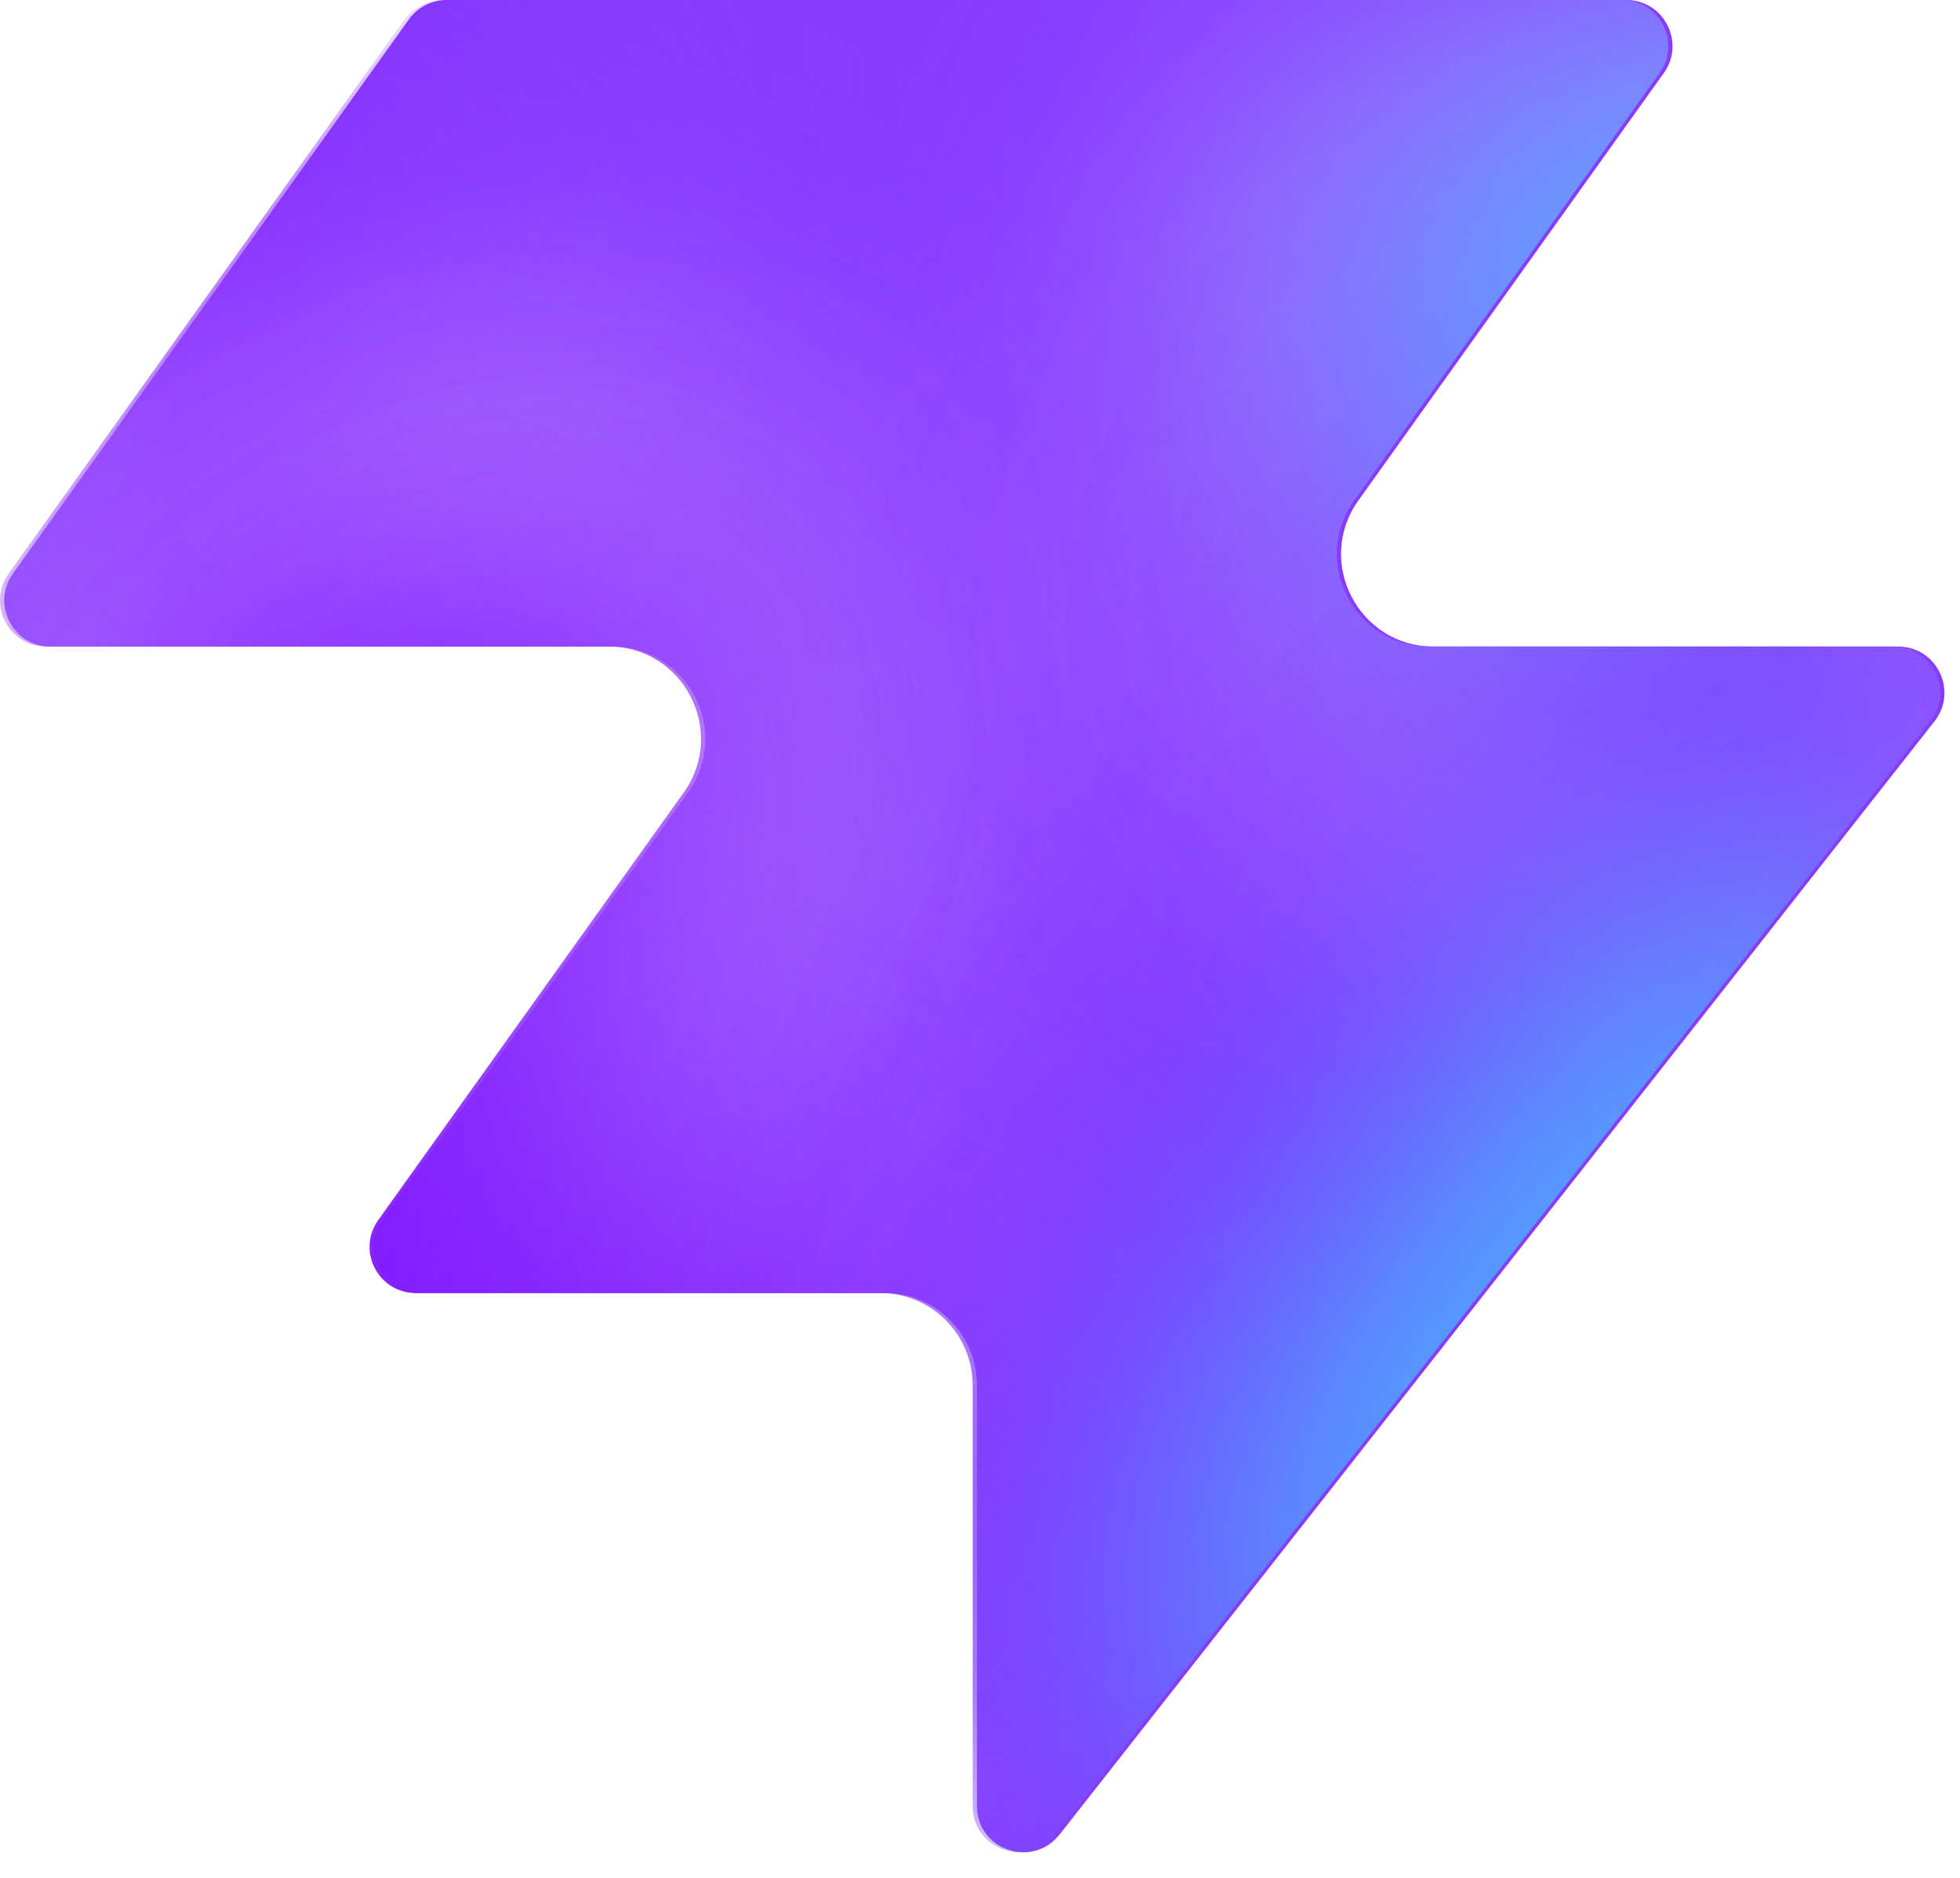
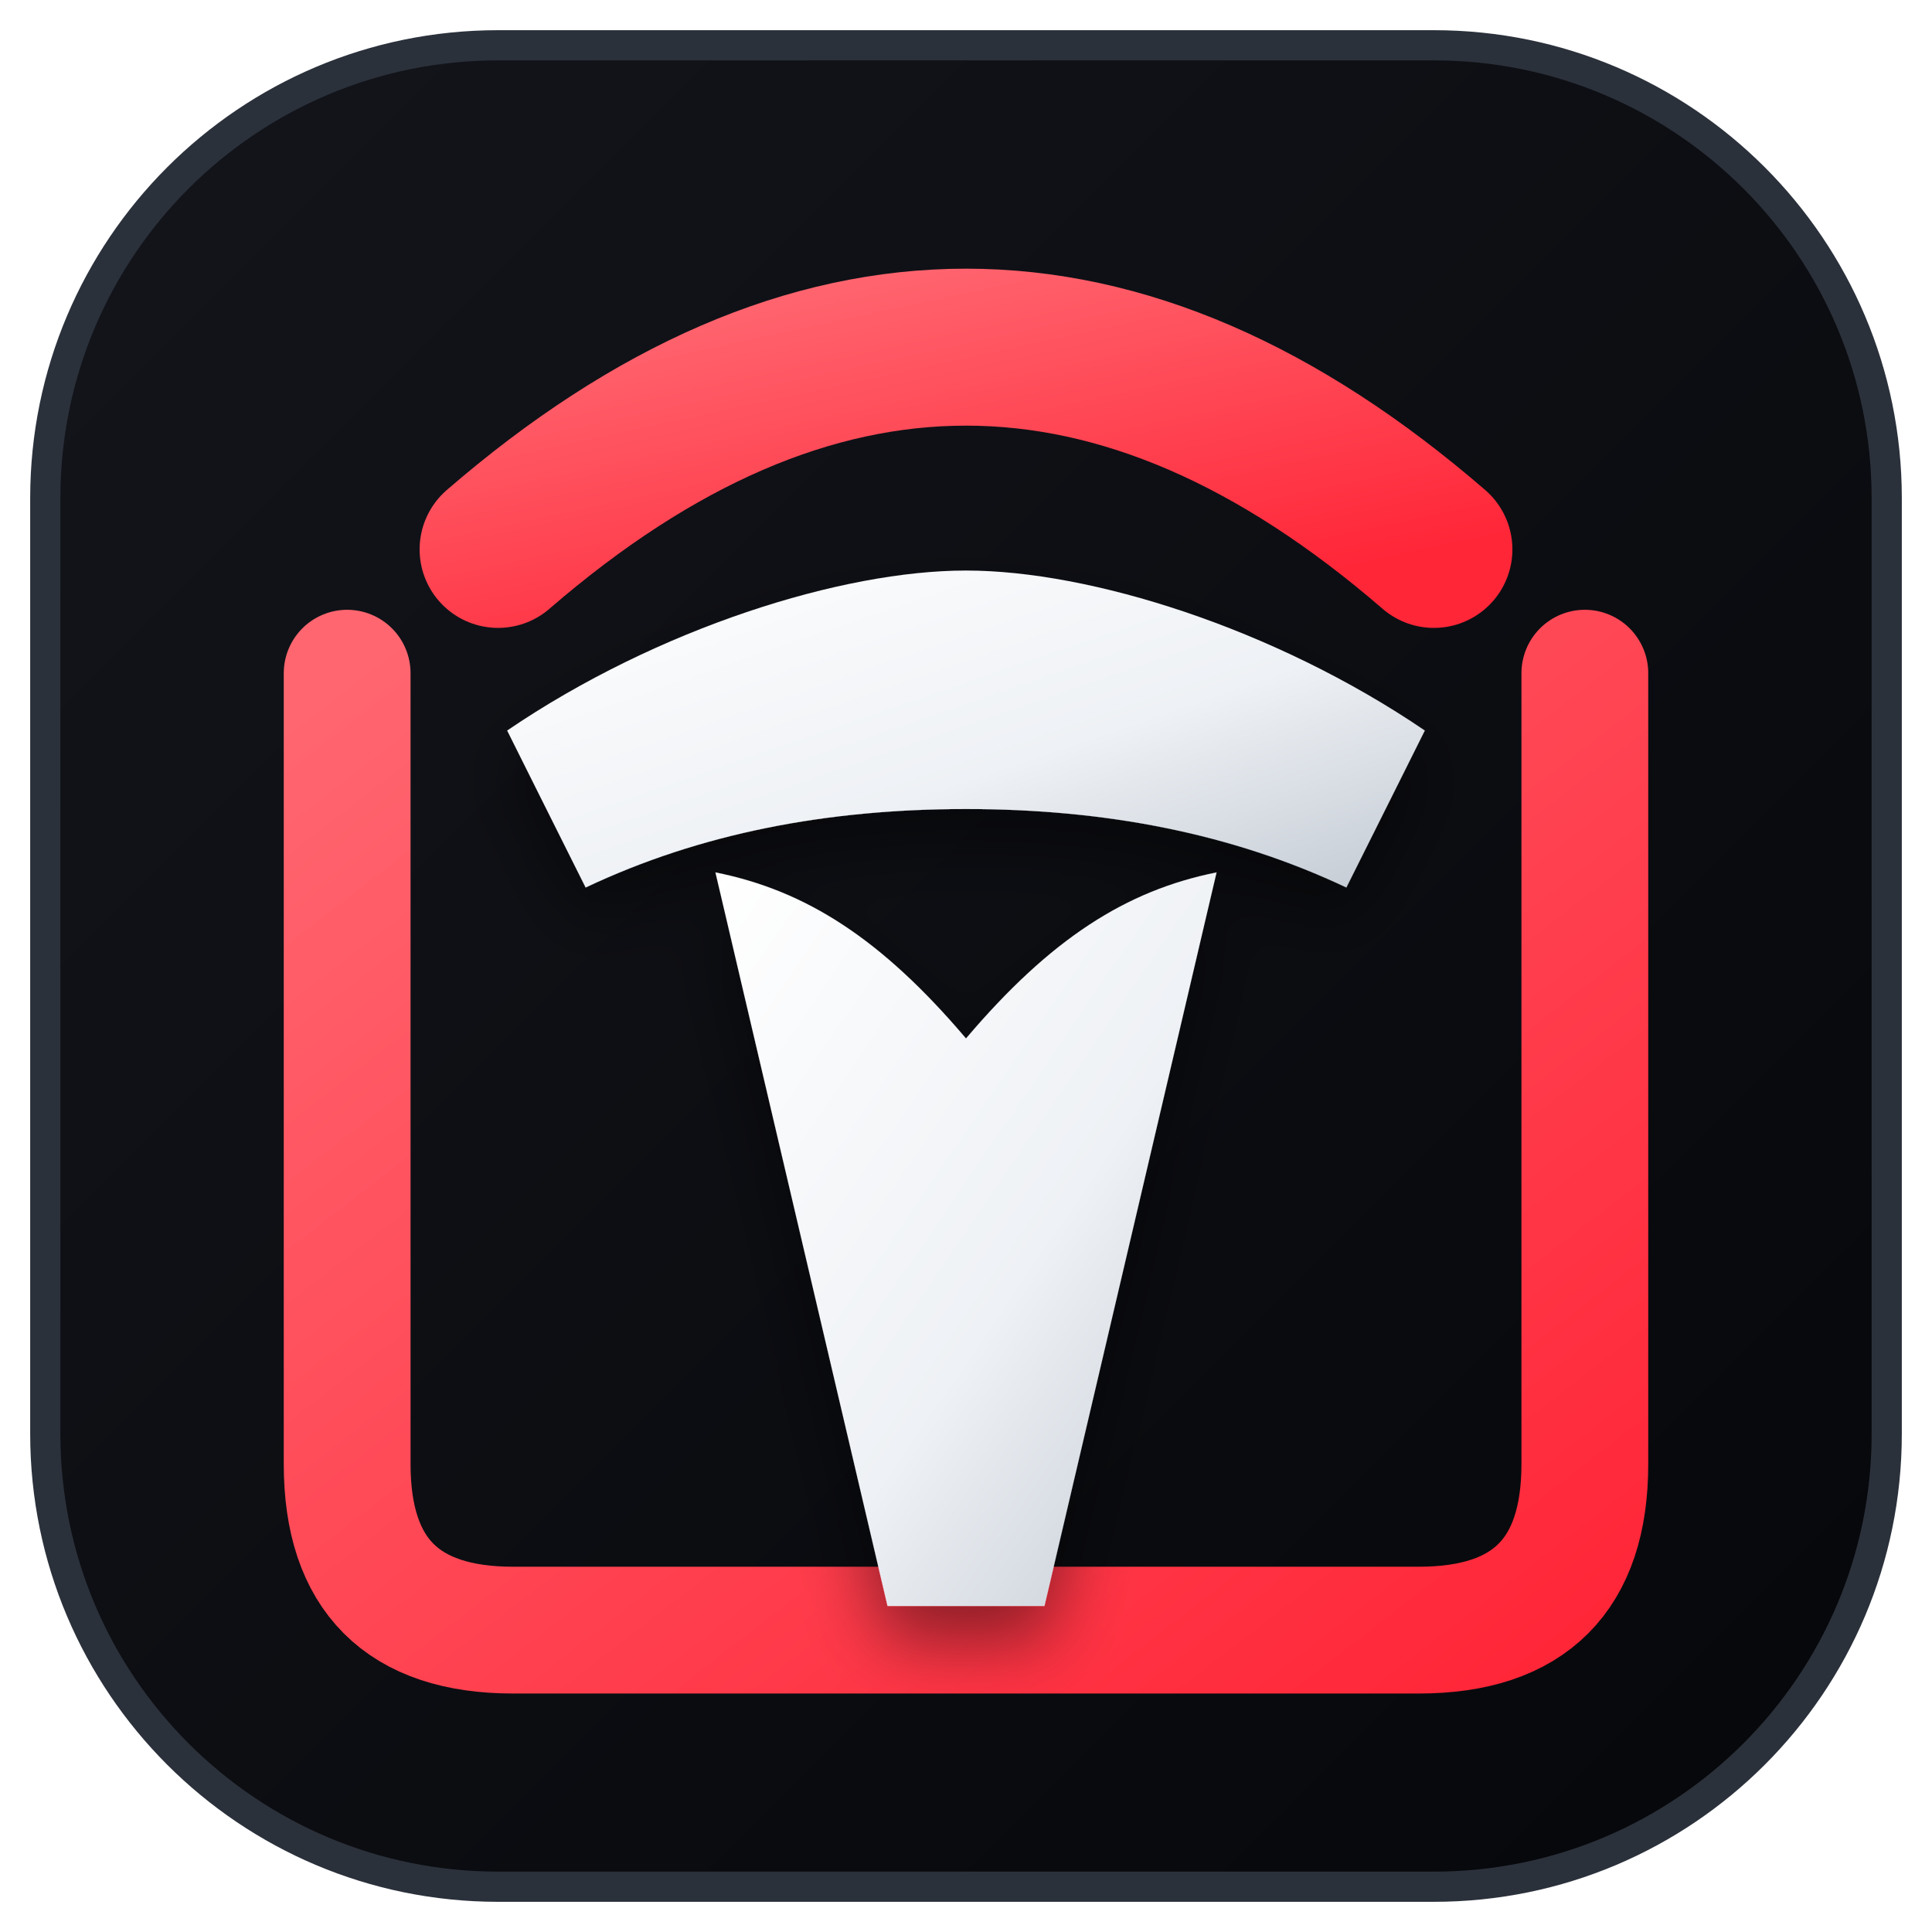
- <svg xmlns="http://www.w3.org/2000/svg" width="48" height="46" fill="none" viewBox="0 0 48 46">
-   <path fill="#863bff" d="M25.946 44.938c-.664.845-2.021.375-2.021-.698V33.937a2.26 2.26 0 0 0-2.262-2.262H10.287c-.92 0-1.456-1.04-.92-1.788l7.48-10.471c1.07-1.497 0-3.578-1.842-3.578H1.237c-.92 0-1.456-1.04-.92-1.788L10.013.474c.214-.297.556-.474.92-.474h28.894c.92 0 1.456 1.04.92 1.788l-7.48 10.471c-1.07 1.498 0 3.579 1.842 3.579h11.377c.943 0 1.473 1.088.89 1.83L25.947 44.94z" style="fill:#863bff;fill:color(display-p3 .525 .23 1);fill-opacity:1" />
-   <mask id="a" width="48" height="46" x="0" y="0" maskUnits="userSpaceOnUse" style="mask-type:alpha">
-     <path fill="#000" d="M25.842 44.938c-.664.844-2.021.375-2.021-.698V33.937a2.26 2.26 0 0 0-2.262-2.262H10.183c-.92 0-1.456-1.04-.92-1.788l7.48-10.471c1.07-1.498 0-3.579-1.842-3.579H1.133c-.92 0-1.456-1.04-.92-1.787L9.91.473c.214-.297.556-.474.92-.474h28.894c.92 0 1.456 1.04.92 1.788l-7.48 10.471c-1.07 1.498 0 3.578 1.842 3.578h11.377c.943 0 1.473 1.088.89 1.832L25.843 44.94z" style="fill:#000;fill-opacity:1" />
-   </mask>
-   <g mask="url(#a)">
-     <g filter="url(#b)">
-       <ellipse cx="5.508" cy="14.704" fill="#ede6ff" rx="5.508" ry="14.704" style="fill:#ede6ff;fill:color(display-p3 .927 .903 1);fill-opacity:1" transform="matrix(.00324 1 1 -.00324 -4.47 31.516)" />
-     </g>
-     <g filter="url(#c)">
-       <ellipse cx="10.399" cy="29.851" fill="#ede6ff" rx="10.399" ry="29.851" style="fill:#ede6ff;fill:color(display-p3 .927 .903 1);fill-opacity:1" transform="matrix(.00324 1 1 -.00324 -39.328 7.883)" />
-     </g>
-     <g filter="url(#d)">
-       <ellipse cx="5.508" cy="30.487" fill="#7e14ff" rx="5.508" ry="30.487" style="fill:#7e14ff;fill:color(display-p3 .492 .077 1);fill-opacity:1" transform="rotate(89.814 -25.913 -14.639)scale(1 -1)" />
-     </g>
-     <g filter="url(#e)">
-       <ellipse cx="5.508" cy="30.599" fill="#7e14ff" rx="5.508" ry="30.599" style="fill:#7e14ff;fill:color(display-p3 .492 .077 1);fill-opacity:1" transform="rotate(89.814 -32.644 -3.334)scale(1 -1)" />
-     </g>
-     <g filter="url(#f)">
-       <ellipse cx="5.508" cy="30.599" fill="#7e14ff" rx="5.508" ry="30.599" style="fill:#7e14ff;fill:color(display-p3 .492 .077 1);fill-opacity:1" transform="matrix(.00324 1 1 -.00324 -34.34 30.47)" />
-     </g>
-     <g filter="url(#g)">
-       <ellipse cx="14.072" cy="22.078" fill="#ede6ff" rx="14.072" ry="22.078" style="fill:#ede6ff;fill:color(display-p3 .927 .903 1);fill-opacity:1" transform="rotate(93.35 24.506 48.493)scale(-1 1)" />
-     </g>
-     <g filter="url(#h)">
-       <ellipse cx="3.47" cy="21.501" fill="#7e14ff" rx="3.47" ry="21.501" style="fill:#7e14ff;fill:color(display-p3 .492 .077 1);fill-opacity:1" transform="rotate(89.009 28.708 47.59)scale(-1 1)" />
-     </g>
-     <g filter="url(#i)">
-       <ellipse cx="3.47" cy="21.501" fill="#7e14ff" rx="3.47" ry="21.501" style="fill:#7e14ff;fill:color(display-p3 .492 .077 1);fill-opacity:1" transform="rotate(89.009 28.708 47.59)scale(-1 1)" />
-     </g>
-     <g filter="url(#j)">
-       <ellipse cx=".387" cy="8.972" fill="#7e14ff" rx="4.407" ry="29.108" style="fill:#7e14ff;fill:color(display-p3 .492 .077 1);fill-opacity:1" transform="rotate(39.51 .387 8.972)" />
-     </g>
-     <g filter="url(#k)">
-       <ellipse cx="47.523" cy="-6.092" fill="#7e14ff" rx="4.407" ry="29.108" style="fill:#7e14ff;fill:color(display-p3 .492 .077 1);fill-opacity:1" transform="rotate(37.892 47.523 -6.092)" />
-     </g>
-     <g filter="url(#l)">
-       <ellipse cx="41.412" cy="6.333" fill="#47bfff" rx="5.971" ry="9.665" style="fill:#47bfff;fill:color(display-p3 .28 .748 1);fill-opacity:1" transform="rotate(37.892 41.412 6.333)" />
-     </g>
-     <g filter="url(#m)">
-       <ellipse cx="-1.879" cy="38.332" fill="#7e14ff" rx="4.407" ry="29.108" style="fill:#7e14ff;fill:color(display-p3 .492 .077 1);fill-opacity:1" transform="rotate(37.892 -1.88 38.332)" />
-     </g>
-     <g filter="url(#n)">
-       <ellipse cx="-1.879" cy="38.332" fill="#7e14ff" rx="4.407" ry="29.108" style="fill:#7e14ff;fill:color(display-p3 .492 .077 1);fill-opacity:1" transform="rotate(37.892 -1.88 38.332)" />
-     </g>
-     <g filter="url(#o)">
-       <ellipse cx="35.651" cy="29.907" fill="#7e14ff" rx="4.407" ry="29.108" style="fill:#7e14ff;fill:color(display-p3 .492 .077 1);fill-opacity:1" transform="rotate(37.892 35.651 29.907)" />
-     </g>
-     <g filter="url(#p)">
-       <ellipse cx="38.418" cy="32.4" fill="#47bfff" rx="5.971" ry="15.297" style="fill:#47bfff;fill:color(display-p3 .28 .748 1);fill-opacity:1" transform="rotate(37.892 38.418 32.4)" />
-     </g>
-   </g>
+ <svg xmlns="http://www.w3.org/2000/svg" viewBox="0 0 64 64" width="64" height="64" role="img" aria-label="Teslo favicon XL">
  <defs>
-     <filter id="b" width="60.045" height="41.654" x="-19.77" y="16.149" color-interpolation-filters="sRGB" filterUnits="userSpaceOnUse">
-       <feFlood flood-opacity="0" result="BackgroundImageFix" />
-       <feBlend in="SourceGraphic" in2="BackgroundImageFix" result="shape" />
-       <feGaussianBlur result="effect1_foregroundBlur_2002_17158" stdDeviation="7.659" />
-     </filter>
-     <filter id="c" width="90.34" height="51.437" x="-54.613" y="-7.533" color-interpolation-filters="sRGB" filterUnits="userSpaceOnUse">
-       <feFlood flood-opacity="0" result="BackgroundImageFix" />
-       <feBlend in="SourceGraphic" in2="BackgroundImageFix" result="shape" />
-       <feGaussianBlur result="effect1_foregroundBlur_2002_17158" stdDeviation="7.659" />
-     </filter>
-     <filter id="d" width="79.355" height="29.4" x="-49.64" y="2.03" color-interpolation-filters="sRGB" filterUnits="userSpaceOnUse">
-       <feFlood flood-opacity="0" result="BackgroundImageFix" />
-       <feBlend in="SourceGraphic" in2="BackgroundImageFix" result="shape" />
-       <feGaussianBlur result="effect1_foregroundBlur_2002_17158" stdDeviation="4.596" />
-     </filter>
-     <filter id="e" width="79.579" height="29.4" x="-45.045" y="20.029" color-interpolation-filters="sRGB" filterUnits="userSpaceOnUse">
-       <feFlood flood-opacity="0" result="BackgroundImageFix" />
-       <feBlend in="SourceGraphic" in2="BackgroundImageFix" result="shape" />
-       <feGaussianBlur result="effect1_foregroundBlur_2002_17158" stdDeviation="4.596" />
-     </filter>
-     <filter id="f" width="79.579" height="29.4" x="-43.513" y="21.178" color-interpolation-filters="sRGB" filterUnits="userSpaceOnUse">
-       <feFlood flood-opacity="0" result="BackgroundImageFix" />
-       <feBlend in="SourceGraphic" in2="BackgroundImageFix" result="shape" />
-       <feGaussianBlur result="effect1_foregroundBlur_2002_17158" stdDeviation="4.596" />
-     </filter>
-     <filter id="g" width="74.749" height="58.852" x="15.756" y="-17.901" color-interpolation-filters="sRGB" filterUnits="userSpaceOnUse">
-       <feFlood flood-opacity="0" result="BackgroundImageFix" />
-       <feBlend in="SourceGraphic" in2="BackgroundImageFix" result="shape" />
-       <feGaussianBlur result="effect1_foregroundBlur_2002_17158" stdDeviation="7.659" />
-     </filter>
-     <filter id="h" width="61.377" height="25.362" x="23.548" y="2.284" color-interpolation-filters="sRGB" filterUnits="userSpaceOnUse">
-       <feFlood flood-opacity="0" result="BackgroundImageFix" />
-       <feBlend in="SourceGraphic" in2="BackgroundImageFix" result="shape" />
-       <feGaussianBlur result="effect1_foregroundBlur_2002_17158" stdDeviation="4.596" />
-     </filter>
-     <filter id="i" width="61.377" height="25.362" x="23.548" y="2.284" color-interpolation-filters="sRGB" filterUnits="userSpaceOnUse">
-       <feFlood flood-opacity="0" result="BackgroundImageFix" />
-       <feBlend in="SourceGraphic" in2="BackgroundImageFix" result="shape" />
-       <feGaussianBlur result="effect1_foregroundBlur_2002_17158" stdDeviation="4.596" />
-     </filter>
-     <filter id="j" width="56.045" height="63.649" x="-27.636" y="-22.853" color-interpolation-filters="sRGB" filterUnits="userSpaceOnUse">
-       <feFlood flood-opacity="0" result="BackgroundImageFix" />
-       <feBlend in="SourceGraphic" in2="BackgroundImageFix" result="shape" />
-       <feGaussianBlur result="effect1_foregroundBlur_2002_17158" stdDeviation="4.596" />
-     </filter>
-     <filter id="k" width="54.814" height="64.646" x="20.116" y="-38.415" color-interpolation-filters="sRGB" filterUnits="userSpaceOnUse">
-       <feFlood flood-opacity="0" result="BackgroundImageFix" />
-       <feBlend in="SourceGraphic" in2="BackgroundImageFix" result="shape" />
-       <feGaussianBlur result="effect1_foregroundBlur_2002_17158" stdDeviation="4.596" />
-     </filter>
-     <filter id="l" width="33.541" height="35.313" x="24.641" y="-11.323" color-interpolation-filters="sRGB" filterUnits="userSpaceOnUse">
-       <feFlood flood-opacity="0" result="BackgroundImageFix" />
-       <feBlend in="SourceGraphic" in2="BackgroundImageFix" result="shape" />
-       <feGaussianBlur result="effect1_foregroundBlur_2002_17158" stdDeviation="4.596" />
-     </filter>
-     <filter id="m" width="54.814" height="64.646" x="-29.286" y="6.009" color-interpolation-filters="sRGB" filterUnits="userSpaceOnUse">
-       <feFlood flood-opacity="0" result="BackgroundImageFix" />
-       <feBlend in="SourceGraphic" in2="BackgroundImageFix" result="shape" />
-       <feGaussianBlur result="effect1_foregroundBlur_2002_17158" stdDeviation="4.596" />
-     </filter>
-     <filter id="n" width="54.814" height="64.646" x="-29.286" y="6.009" color-interpolation-filters="sRGB" filterUnits="userSpaceOnUse">
-       <feFlood flood-opacity="0" result="BackgroundImageFix" />
-       <feBlend in="SourceGraphic" in2="BackgroundImageFix" result="shape" />
-       <feGaussianBlur result="effect1_foregroundBlur_2002_17158" stdDeviation="4.596" />
-     </filter>
-     <filter id="o" width="54.814" height="64.646" x="8.244" y="-2.416" color-interpolation-filters="sRGB" filterUnits="userSpaceOnUse">
-       <feFlood flood-opacity="0" result="BackgroundImageFix" />
-       <feBlend in="SourceGraphic" in2="BackgroundImageFix" result="shape" />
-       <feGaussianBlur result="effect1_foregroundBlur_2002_17158" stdDeviation="4.596" />
-     </filter>
-     <filter id="p" width="39.409" height="43.623" x="18.713" y="10.588" color-interpolation-filters="sRGB" filterUnits="userSpaceOnUse">
-       <feFlood flood-opacity="0" result="BackgroundImageFix" />
-       <feBlend in="SourceGraphic" in2="BackgroundImageFix" result="shape" />
-       <feGaussianBlur result="effect1_foregroundBlur_2002_17158" stdDeviation="4.596" />
+     <linearGradient id="bg" x1="0" y1="0" x2="1" y2="1">
+       <stop offset="0%" stop-color="#13151B" />
+       <stop offset="100%" stop-color="#06070A" />
+     </linearGradient>
+     <linearGradient id="red" x1="0" y1="0" x2="1" y2="1">
+       <stop offset="0%" stop-color="#FF6670" />
+       <stop offset="100%" stop-color="#FF2638" />
+     </linearGradient>
+     <linearGradient id="metal" x1="0" y1="0" x2="1" y2="1">
+       <stop offset="0%" stop-color="#FFFFFF" />
+       <stop offset="58%" stop-color="#EEF1F5" />
+       <stop offset="100%" stop-color="#C3CAD3" />
+     </linearGradient>
+     <filter id="shadow" x="-25%" y="-25%" width="150%" height="150%">
+       <feDropShadow dx="0" dy="1.2" stdDeviation="1.15" flood-color="#000" flood-opacity="0.45" />
    </filter>
  </defs>
+   <rect x="1.5" y="1.5" width="61" height="61" rx="15" fill="url(#bg)" />
+   <rect x="1.5" y="1.5" width="61" height="61" rx="15" fill="none" stroke="#2B313B" stroke-width="1" />
+   <path d="M16.5 18.2Q32 4.8 47.5 18.2" fill="none" stroke="url(#red)" stroke-width="5.2" stroke-linecap="round" />
+   <path d="M11.5 22.3V48.5Q11.5 54 17 54H47Q52.5 54 52.5 48.5V22.3" fill="none" stroke="url(#red)" stroke-width="4.2" stroke-linecap="round" />
+   <g filter="url(#shadow)">
+     <path d="M16.8 24.2C21.8 20.8 27.9 18.9 32 18.9c4.1 0 10.2 1.9 15.2 5.3l-2.6 5.2c-3.8-1.8-8-2.6-12.6-2.6s-8.8.8-12.6 2.6z" fill="url(#metal)" />
+     <path d="M23.7 28.9c3 .6 5.5 2.2 8.3 5.5 2.8-3.3 5.3-4.9 8.3-5.5l-5.7 24.3h-5.2z" fill="url(#metal)" />
+   </g>
</svg>
